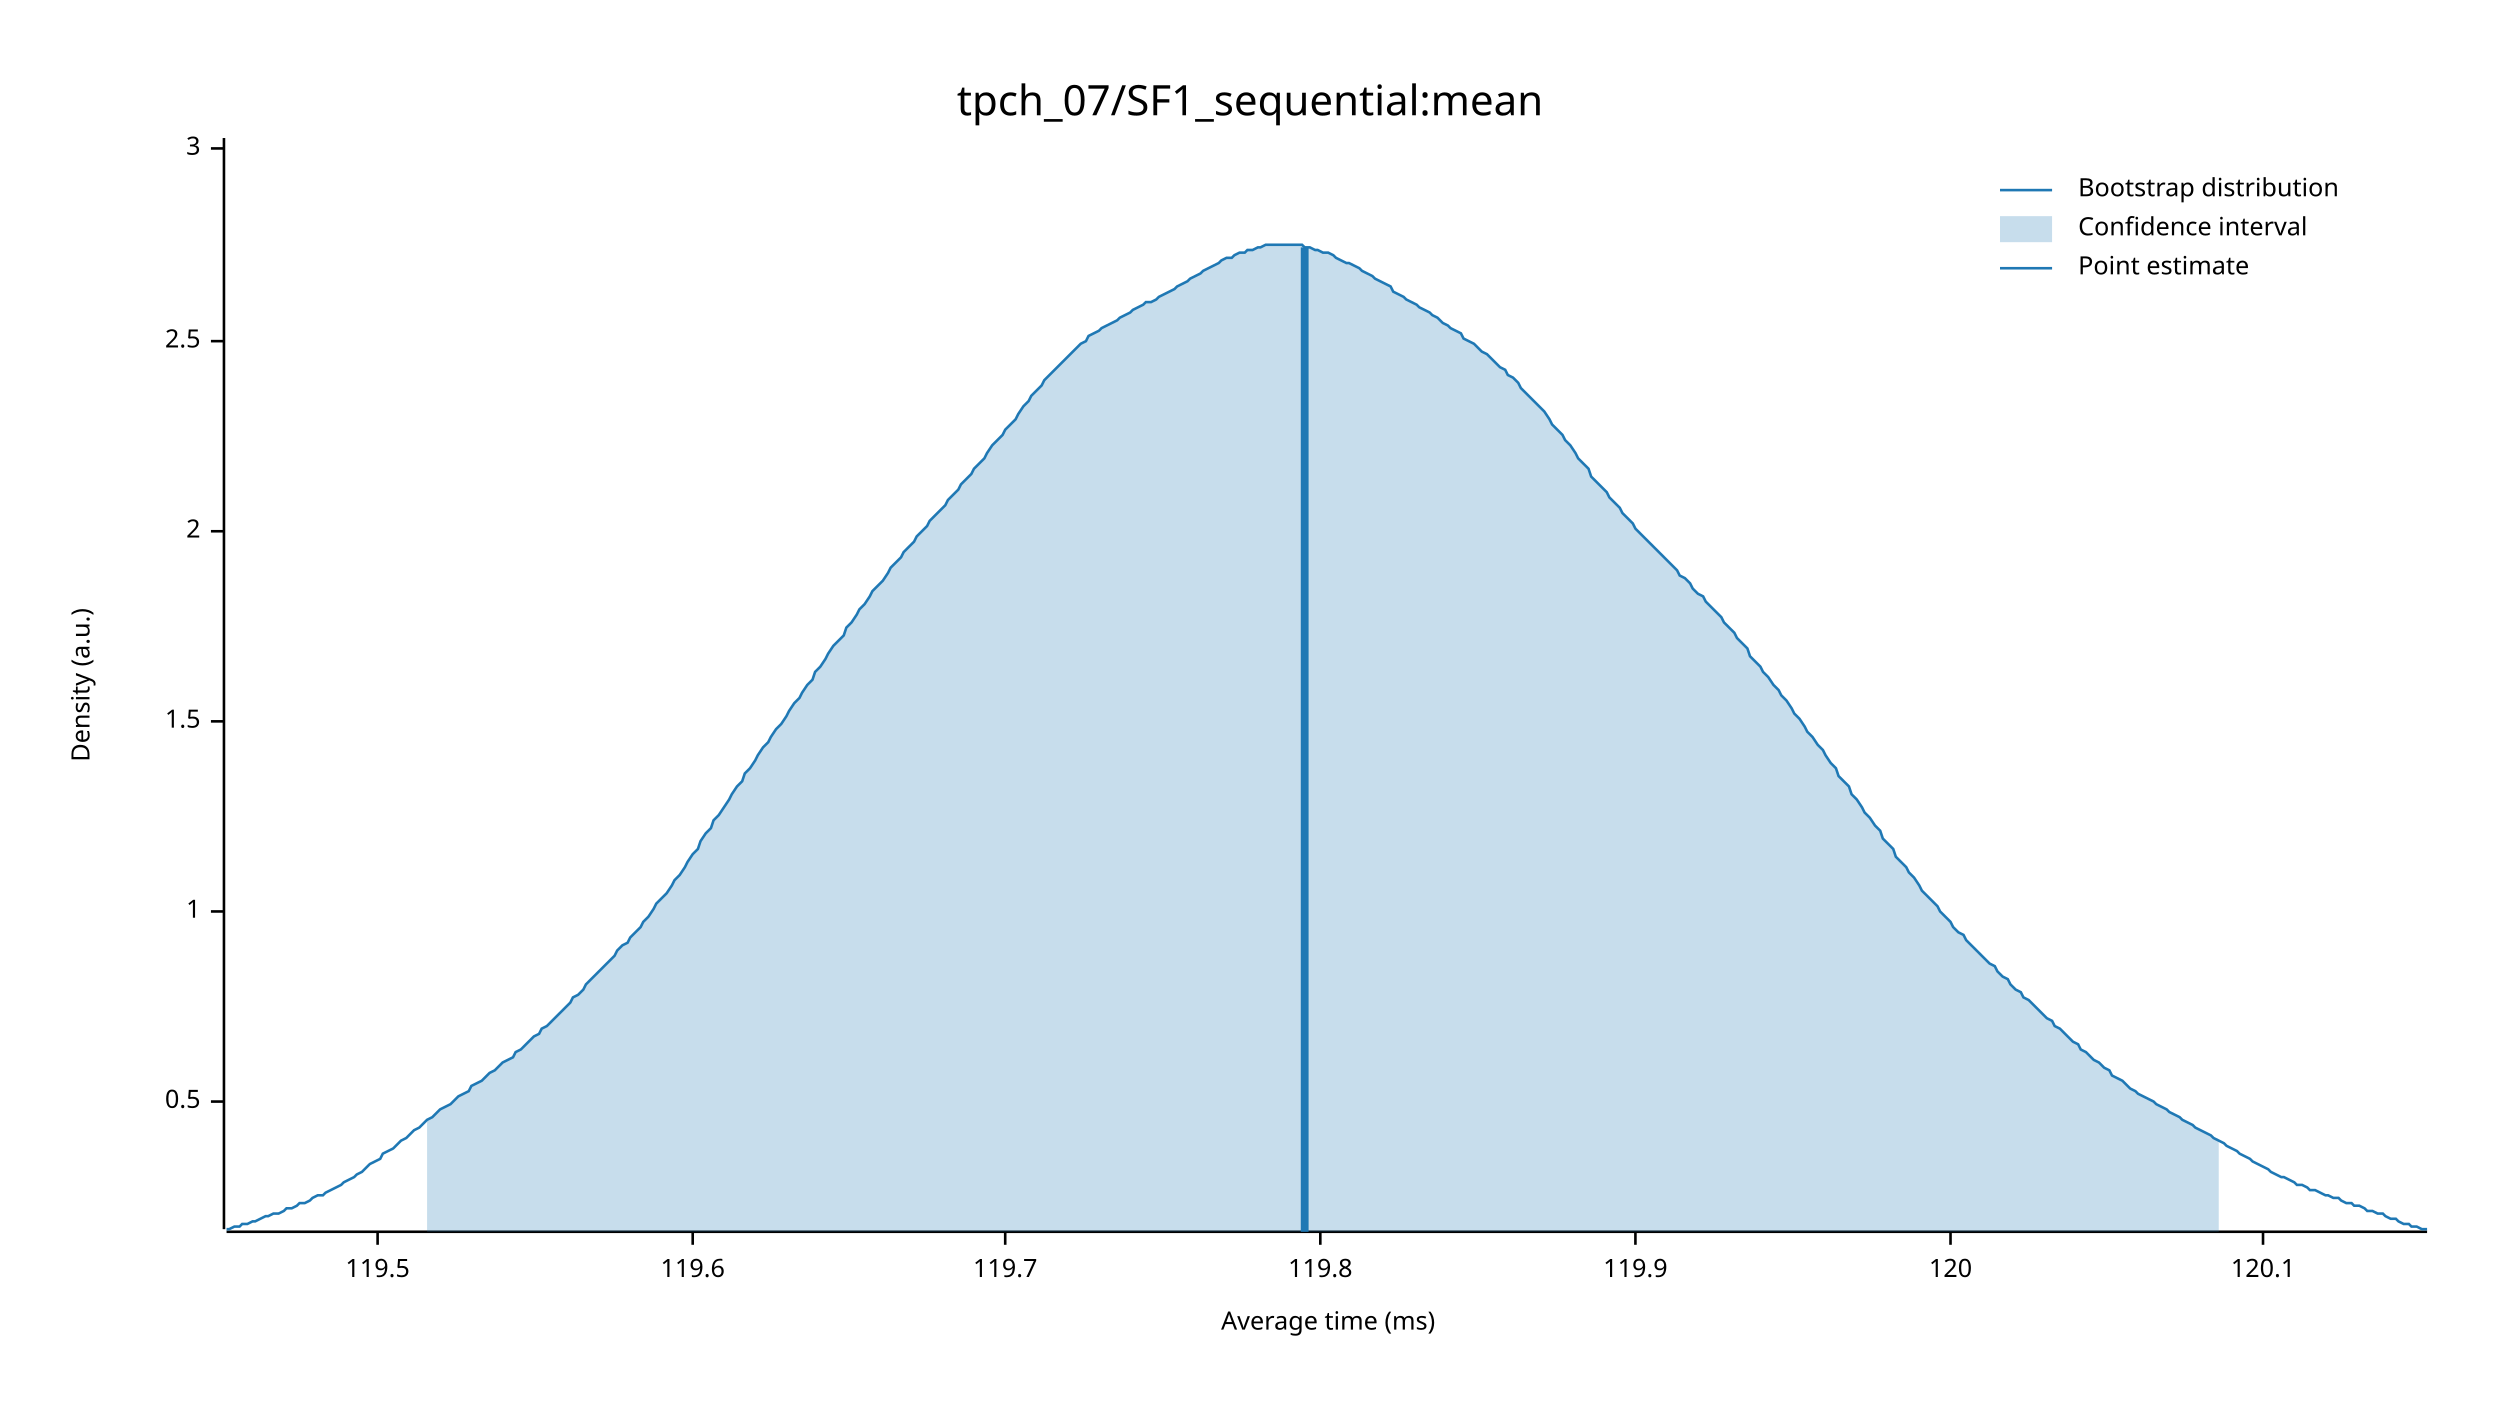
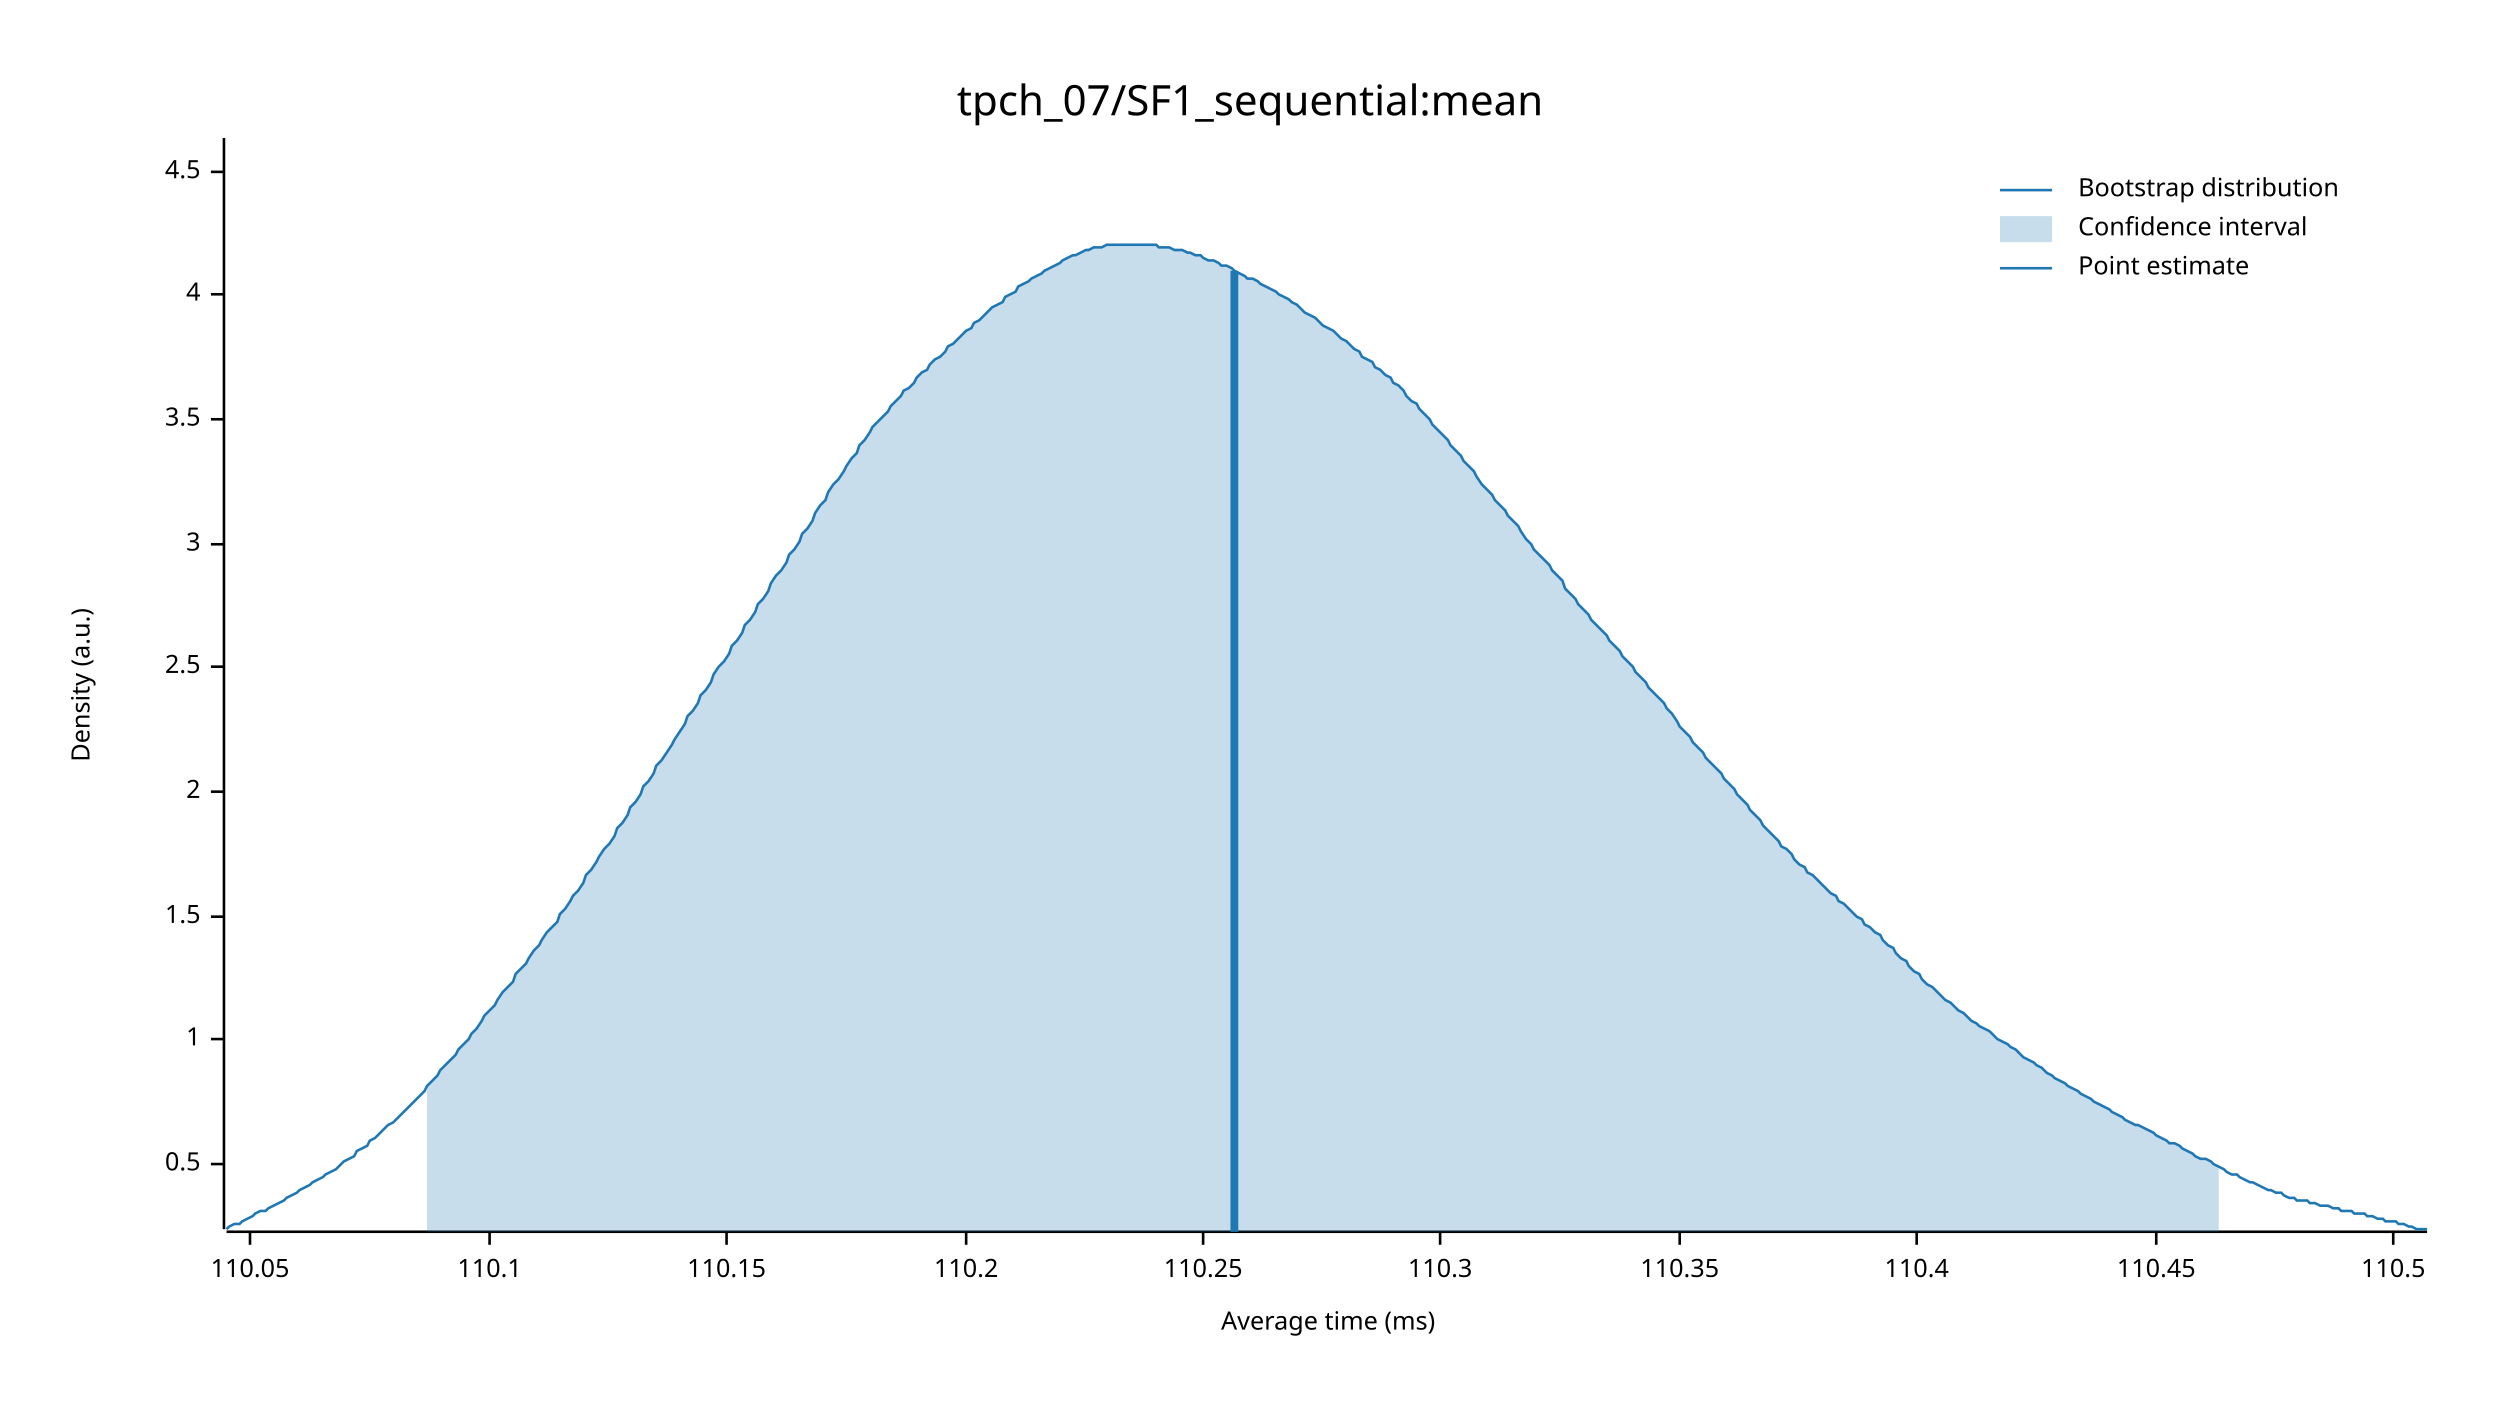
<svg xmlns="http://www.w3.org/2000/svg" width="960" height="540" viewBox="0 0 960 540">
  <text x="480" y="32" dy="0.76em" text-anchor="middle" font-family="sans-serif" font-size="16.129" opacity="1" fill="#000000">
tpch_07/SF1_sequential:mean
</text>
  <text x="27" y="263" dy="0.76em" text-anchor="middle" font-family="sans-serif" font-size="9.677" opacity="1" fill="#000000" transform="rotate(270, 27, 263)">
Density (a.u.)
</text>
  <text x="510" y="513" dy="-0.5ex" text-anchor="middle" font-family="sans-serif" font-size="9.677" opacity="1" fill="#000000">
Average time (ms)
</text>
  <polyline fill="none" opacity="1" stroke="#000000" stroke-width="1" points="86,53 86,472 " />
-   <text x="77" y="423" dy="0.5ex" text-anchor="end" font-family="sans-serif" font-size="9.677" opacity="1" fill="#000000">
+   <text x="77" y="447" dy="0.5ex" text-anchor="end" font-family="sans-serif" font-size="9.677" opacity="1" fill="#000000">
0.5
</text>
-   <polyline fill="none" opacity="1" stroke="#000000" stroke-width="1" points="81,423 86,423 " />
-   <text x="77" y="350" dy="0.5ex" text-anchor="end" font-family="sans-serif" font-size="9.677" opacity="1" fill="#000000">
+   <polyline fill="none" opacity="1" stroke="#000000" stroke-width="1" points="81,447 86,447 " />
+   <text x="77" y="399" dy="0.5ex" text-anchor="end" font-family="sans-serif" font-size="9.677" opacity="1" fill="#000000">
1
</text>
-   <polyline fill="none" opacity="1" stroke="#000000" stroke-width="1" points="81,350 86,350 " />
-   <text x="77" y="277" dy="0.5ex" text-anchor="end" font-family="sans-serif" font-size="9.677" opacity="1" fill="#000000">
+   <polyline fill="none" opacity="1" stroke="#000000" stroke-width="1" points="81,399 86,399 " />
+   <text x="77" y="352" dy="0.5ex" text-anchor="end" font-family="sans-serif" font-size="9.677" opacity="1" fill="#000000">
1.5
</text>
-   <polyline fill="none" opacity="1" stroke="#000000" stroke-width="1" points="81,277 86,277 " />
-   <text x="77" y="204" dy="0.5ex" text-anchor="end" font-family="sans-serif" font-size="9.677" opacity="1" fill="#000000">
+   <polyline fill="none" opacity="1" stroke="#000000" stroke-width="1" points="81,352 86,352 " />
+   <text x="77" y="304" dy="0.5ex" text-anchor="end" font-family="sans-serif" font-size="9.677" opacity="1" fill="#000000">
2
</text>
-   <polyline fill="none" opacity="1" stroke="#000000" stroke-width="1" points="81,204 86,204 " />
-   <text x="77" y="131" dy="0.5ex" text-anchor="end" font-family="sans-serif" font-size="9.677" opacity="1" fill="#000000">
+   <polyline fill="none" opacity="1" stroke="#000000" stroke-width="1" points="81,304 86,304 " />
+   <text x="77" y="256" dy="0.5ex" text-anchor="end" font-family="sans-serif" font-size="9.677" opacity="1" fill="#000000">
2.5
</text>
-   <polyline fill="none" opacity="1" stroke="#000000" stroke-width="1" points="81,131 86,131 " />
-   <text x="77" y="57" dy="0.5ex" text-anchor="end" font-family="sans-serif" font-size="9.677" opacity="1" fill="#000000">
+   <polyline fill="none" opacity="1" stroke="#000000" stroke-width="1" points="81,256 86,256 " />
+   <text x="77" y="209" dy="0.5ex" text-anchor="end" font-family="sans-serif" font-size="9.677" opacity="1" fill="#000000">
3
</text>
-   <polyline fill="none" opacity="1" stroke="#000000" stroke-width="1" points="81,57 86,57 " />
+   <polyline fill="none" opacity="1" stroke="#000000" stroke-width="1" points="81,209 86,209 " />
+   <text x="77" y="161" dy="0.5ex" text-anchor="end" font-family="sans-serif" font-size="9.677" opacity="1" fill="#000000">
+ 3.5
+ </text>
+   <polyline fill="none" opacity="1" stroke="#000000" stroke-width="1" points="81,161 86,161 " />
+   <text x="77" y="113" dy="0.5ex" text-anchor="end" font-family="sans-serif" font-size="9.677" opacity="1" fill="#000000">
+ 4
+ </text>
+   <polyline fill="none" opacity="1" stroke="#000000" stroke-width="1" points="81,113 86,113 " />
+   <text x="77" y="66" dy="0.5ex" text-anchor="end" font-family="sans-serif" font-size="9.677" opacity="1" fill="#000000">
+ 4.5
+ </text>
+   <polyline fill="none" opacity="1" stroke="#000000" stroke-width="1" points="81,66 86,66 " />
  <polyline fill="none" opacity="1" stroke="#000000" stroke-width="1" points="87,473 932,473 " />
-   <text x="145" y="483" dy="0.76em" text-anchor="middle" font-family="sans-serif" font-size="9.677" opacity="1" fill="#000000">
- 119.5
+   <text x="96" y="483" dy="0.76em" text-anchor="middle" font-family="sans-serif" font-size="9.677" opacity="1" fill="#000000">
+ 110.05
</text>
-   <polyline fill="none" opacity="1" stroke="#000000" stroke-width="1" points="145,473 145,478 " />
-   <text x="266" y="483" dy="0.76em" text-anchor="middle" font-family="sans-serif" font-size="9.677" opacity="1" fill="#000000">
- 119.6
+   <polyline fill="none" opacity="1" stroke="#000000" stroke-width="1" points="96,473 96,478 " />
+   <text x="188" y="483" dy="0.76em" text-anchor="middle" font-family="sans-serif" font-size="9.677" opacity="1" fill="#000000">
+ 110.1
</text>
-   <polyline fill="none" opacity="1" stroke="#000000" stroke-width="1" points="266,473 266,478 " />
-   <text x="386" y="483" dy="0.76em" text-anchor="middle" font-family="sans-serif" font-size="9.677" opacity="1" fill="#000000">
- 119.7
+   <polyline fill="none" opacity="1" stroke="#000000" stroke-width="1" points="188,473 188,478 " />
+   <text x="279" y="483" dy="0.76em" text-anchor="middle" font-family="sans-serif" font-size="9.677" opacity="1" fill="#000000">
+ 110.15
</text>
-   <polyline fill="none" opacity="1" stroke="#000000" stroke-width="1" points="386,473 386,478 " />
-   <text x="507" y="483" dy="0.76em" text-anchor="middle" font-family="sans-serif" font-size="9.677" opacity="1" fill="#000000">
- 119.8
+   <polyline fill="none" opacity="1" stroke="#000000" stroke-width="1" points="279,473 279,478 " />
+   <text x="371" y="483" dy="0.76em" text-anchor="middle" font-family="sans-serif" font-size="9.677" opacity="1" fill="#000000">
+ 110.2
</text>
-   <polyline fill="none" opacity="1" stroke="#000000" stroke-width="1" points="507,473 507,478 " />
-   <text x="628" y="483" dy="0.76em" text-anchor="middle" font-family="sans-serif" font-size="9.677" opacity="1" fill="#000000">
- 119.9
+   <polyline fill="none" opacity="1" stroke="#000000" stroke-width="1" points="371,473 371,478 " />
+   <text x="462" y="483" dy="0.76em" text-anchor="middle" font-family="sans-serif" font-size="9.677" opacity="1" fill="#000000">
+ 110.25
</text>
-   <polyline fill="none" opacity="1" stroke="#000000" stroke-width="1" points="628,473 628,478 " />
-   <text x="749" y="483" dy="0.76em" text-anchor="middle" font-family="sans-serif" font-size="9.677" opacity="1" fill="#000000">
- 120
+   <polyline fill="none" opacity="1" stroke="#000000" stroke-width="1" points="462,473 462,478 " />
+   <text x="553" y="483" dy="0.76em" text-anchor="middle" font-family="sans-serif" font-size="9.677" opacity="1" fill="#000000">
+ 110.3
</text>
-   <polyline fill="none" opacity="1" stroke="#000000" stroke-width="1" points="749,473 749,478 " />
-   <text x="869" y="483" dy="0.76em" text-anchor="middle" font-family="sans-serif" font-size="9.677" opacity="1" fill="#000000">
- 120.1
+   <polyline fill="none" opacity="1" stroke="#000000" stroke-width="1" points="553,473 553,478 " />
+   <text x="645" y="483" dy="0.76em" text-anchor="middle" font-family="sans-serif" font-size="9.677" opacity="1" fill="#000000">
+ 110.35
</text>
-   <polyline fill="none" opacity="1" stroke="#000000" stroke-width="1" points="869,473 869,478 " />
-   <polyline fill="none" opacity="1" stroke="#1F78B4" stroke-width="1" points="87,472 88,472 90,471 92,471 93,470 95,470 97,469 98,469 100,468 102,467 103,467 105,466 107,466 109,465 110,464 112,464 114,463 115,462 117,462 119,461 120,460 122,459 124,459 125,458 127,457 129,456 131,455 132,454 134,453 136,452 137,451 139,450 141,448 142,447 144,446 146,445 147,443 149,442 151,441 153,439 154,438 156,437 158,435 159,434 161,433 163,431 164,430 166,429 168,427 169,426 171,425 173,424 175,422 176,421 178,420 180,419 181,417 183,416 185,415 186,414 188,412 190,411 191,410 193,408 195,407 197,406 198,404 200,403 202,401 203,400 205,398 207,397 208,395 210,394 212,392 214,390 215,389 217,387 219,385 220,383 222,382 224,380 225,378 227,376 229,374 230,373 232,371 234,369 236,367 237,365 239,363 241,362 242,360 244,358 246,356 247,354 249,352 251,349 252,347 254,345 256,343 258,340 259,338 261,336 263,333 264,331 266,328 268,326 269,323 271,320 273,318 274,315 276,313 278,310 280,307 281,305 283,302 285,300 286,297 288,295 290,292 291,290 293,287 295,285 296,283 298,280 300,278 302,275 303,273 305,270 307,268 308,266 310,263 312,261 313,258 315,256 317,253 318,251 320,248 322,246 324,244 325,241 327,239 329,236 330,234 332,232 334,229 335,227 337,225 339,223 341,220 342,218 344,216 346,214 347,212 349,210 351,208 352,206 354,204 356,202 357,200 359,198 361,196 363,194 364,192 366,190 368,188 369,186 371,184 373,182 374,180 376,178 378,176 379,174 381,171 383,169 385,167 386,165 388,163 390,161 391,159 393,156 395,154 396,152 398,150 400,148 401,146 403,144 405,142 407,140 408,139 410,137 412,135 413,134 415,132 417,131 418,129 420,128 422,127 423,126 425,125 427,124 429,123 430,122 432,121 434,120 435,119 437,118 439,117 440,116 442,116 444,115 445,114 447,113 449,112 451,111 452,110 454,109 456,108 457,107 459,106 461,105 462,104 464,103 466,102 468,101 469,100 471,99 473,99 474,98 476,97 478,97 479,96 481,96 483,95 484,95 486,94 488,94 490,94 491,94 493,94 495,94 496,94 498,94 500,94 501,95 503,95 505,96 506,96 508,97 510,97 512,98 513,99 515,100 517,101 518,101 520,102 522,103 523,104 525,105 527,106 528,107 530,108 532,109 534,110 535,112 537,113 539,114 540,115 542,116 544,117 545,118 547,119 549,120 550,121 552,122 554,124 556,125 557,126 559,127 561,128 562,130 564,131 566,132 567,133 569,135 571,136 573,138 574,139 576,141 578,142 579,144 581,145 583,147 584,149 586,151 588,153 589,154 591,156 593,158 595,161 596,163 598,165 600,167 601,169 603,171 605,174 606,176 608,178 610,180 611,183 613,185 615,187 617,189 618,191 620,193 622,195 623,197 625,199 627,201 628,203 630,205 632,207 633,208 635,210 637,212 639,214 640,215 642,217 644,219 645,221 647,222 649,224 650,226 652,228 654,229 655,231 657,233 659,235 661,237 662,239 664,241 666,243 667,245 669,247 671,249 672,252 674,254 676,256 677,258 679,260 681,263 683,265 684,267 686,269 688,272 689,274 691,276 693,279 694,281 696,283 698,286 700,288 701,290 703,293 705,295 706,298 708,300 710,302 711,305 713,307 715,310 716,312 718,314 720,317 722,319 723,322 725,324 727,326 728,329 730,331 732,333 733,335 735,337 737,340 738,342 740,344 742,346 744,348 745,350 747,352 749,354 750,356 752,358 754,359 755,361 757,363 759,365 760,366 762,368 764,370 766,371 767,373 769,375 771,376 772,378 774,380 776,381 777,383 779,384 781,386 782,387 784,389 786,391 788,392 789,394 791,395 793,397 794,398 796,400 798,401 799,403 801,404 803,406 804,407 806,408 808,410 810,411 811,413 813,414 815,415 816,416 818,418 820,419 821,420 823,421 825,422 827,423 828,424 830,425 832,426 833,427 835,428 837,429 838,430 840,431 842,432 843,433 845,434 847,435 849,436 850,437 852,438 854,439 855,440 857,441 859,442 860,443 862,444 864,445 865,446 867,447 869,448 871,449 872,450 874,451 876,452 877,452 879,453 881,454 882,455 884,455 886,456 887,457 889,457 891,458 893,459 894,459 896,460 898,460 899,461 901,462 903,462 904,463 906,463 908,464 909,465 911,465 913,466 915,466 916,467 918,468 920,468 921,469 923,470 925,470 926,471 928,471 930,472 932,472 " />
-   <polygon opacity="0.25" fill="#1F78B4" points="164,430 166,429 168,427 169,426 171,425 173,424 175,422 176,421 178,420 180,419 181,417 183,416 185,415 186,414 188,412 190,411 191,410 193,408 195,407 197,406 198,404 200,403 202,401 203,400 205,398 207,397 208,395 210,394 212,392 214,390 215,389 217,387 219,385 220,383 222,382 224,380 225,378 227,376 229,374 230,373 232,371 234,369 236,367 237,365 239,363 241,362 242,360 244,358 246,356 247,354 249,352 251,349 252,347 254,345 256,343 258,340 259,338 261,336 263,333 264,331 266,328 268,326 269,323 271,320 273,318 274,315 276,313 278,310 280,307 281,305 283,302 285,300 286,297 288,295 290,292 291,290 293,287 295,285 296,283 298,280 300,278 302,275 303,273 305,270 307,268 308,266 310,263 312,261 313,258 315,256 317,253 318,251 320,248 322,246 324,244 325,241 327,239 329,236 330,234 332,232 334,229 335,227 337,225 339,223 341,220 342,218 344,216 346,214 347,212 349,210 351,208 352,206 354,204 356,202 357,200 359,198 361,196 363,194 364,192 366,190 368,188 369,186 371,184 373,182 374,180 376,178 378,176 379,174 381,171 383,169 385,167 386,165 388,163 390,161 391,159 393,156 395,154 396,152 398,150 400,148 401,146 403,144 405,142 407,140 408,139 410,137 412,135 413,134 415,132 417,131 418,129 420,128 422,127 423,126 425,125 427,124 429,123 430,122 432,121 434,120 435,119 437,118 439,117 440,116 442,116 444,115 445,114 447,113 449,112 451,111 452,110 454,109 456,108 457,107 459,106 461,105 462,104 464,103 466,102 468,101 469,100 471,99 473,99 474,98 476,97 478,97 479,96 481,96 483,95 484,95 486,94 488,94 490,94 491,94 493,94 495,94 496,94 498,94 500,94 501,95 503,95 505,96 506,96 508,97 510,97 512,98 513,99 515,100 517,101 518,101 520,102 522,103 523,104 525,105 527,106 528,107 530,108 532,109 534,110 535,112 537,113 539,114 540,115 542,116 544,117 545,118 547,119 549,120 550,121 552,122 554,124 556,125 557,126 559,127 561,128 562,130 564,131 566,132 567,133 569,135 571,136 573,138 574,139 576,141 578,142 579,144 581,145 583,147 584,149 586,151 588,153 589,154 591,156 593,158 595,161 596,163 598,165 600,167 601,169 603,171 605,174 606,176 608,178 610,180 611,183 613,185 615,187 617,189 618,191 620,193 622,195 623,197 625,199 627,201 628,203 630,205 632,207 633,208 635,210 637,212 639,214 640,215 642,217 644,219 645,221 647,222 649,224 650,226 652,228 654,229 655,231 657,233 659,235 661,237 662,239 664,241 666,243 667,245 669,247 671,249 672,252 674,254 676,256 677,258 679,260 681,263 683,265 684,267 686,269 688,272 689,274 691,276 693,279 694,281 696,283 698,286 700,288 701,290 703,293 705,295 706,298 708,300 710,302 711,305 713,307 715,310 716,312 718,314 720,317 722,319 723,322 725,324 727,326 728,329 730,331 732,333 733,335 735,337 737,340 738,342 740,344 742,346 744,348 745,350 747,352 749,354 750,356 752,358 754,359 755,361 757,363 759,365 760,366 762,368 764,370 766,371 767,373 769,375 771,376 772,378 774,380 776,381 777,383 779,384 781,386 782,387 784,389 786,391 788,392 789,394 791,395 793,397 794,398 796,400 798,401 799,403 801,404 803,406 804,407 806,408 808,410 810,411 811,413 813,414 815,415 816,416 818,418 820,419 821,420 823,421 825,422 827,423 828,424 830,425 832,426 833,427 835,428 837,429 838,430 840,431 842,432 843,433 845,434 847,435 849,436 850,437 852,438 852,473 164,473 " />
-   <polyline fill="none" opacity="1" stroke="#1F78B4" stroke-width="3" points="501,473 501,95 " />
+   <polyline fill="none" opacity="1" stroke="#000000" stroke-width="1" points="645,473 645,478 " />
+   <text x="736" y="483" dy="0.76em" text-anchor="middle" font-family="sans-serif" font-size="9.677" opacity="1" fill="#000000">
+ 110.4
+ </text>
+   <polyline fill="none" opacity="1" stroke="#000000" stroke-width="1" points="736,473 736,478 " />
+   <text x="828" y="483" dy="0.76em" text-anchor="middle" font-family="sans-serif" font-size="9.677" opacity="1" fill="#000000">
+ 110.45
+ </text>
+   <polyline fill="none" opacity="1" stroke="#000000" stroke-width="1" points="828,473 828,478 " />
+   <text x="919" y="483" dy="0.76em" text-anchor="middle" font-family="sans-serif" font-size="9.677" opacity="1" fill="#000000">
+ 110.5
+ </text>
+   <polyline fill="none" opacity="1" stroke="#000000" stroke-width="1" points="919,473 919,478 " />
+   <polyline fill="none" opacity="1" stroke="#1F78B4" stroke-width="1" points="87,472 88,471 90,470 92,470 93,469 95,468 97,467 98,466 100,465 102,465 103,464 105,463 107,462 109,461 110,460 112,459 114,458 115,457 117,456 119,455 120,454 122,453 124,452 125,451 127,450 129,449 131,447 132,446 134,445 136,444 137,442 139,441 141,440 142,438 144,437 146,435 147,434 149,432 151,431 153,429 154,428 156,426 158,424 159,423 161,421 163,419 164,417 166,415 168,413 169,411 171,409 173,407 175,405 176,403 178,401 180,399 181,397 183,395 185,392 186,390 188,388 190,386 191,384 193,381 195,379 197,377 198,374 200,372 202,370 203,368 205,365 207,363 208,361 210,358 212,356 214,354 215,351 217,349 219,346 220,344 222,342 224,339 225,336 227,334 229,331 230,329 232,326 234,324 236,321 237,318 239,316 241,313 242,310 244,308 246,305 247,302 249,300 251,297 252,294 254,292 256,289 258,286 259,284 261,281 263,278 264,275 266,273 268,270 269,267 271,265 273,262 274,259 276,256 278,254 280,251 281,248 283,246 285,243 286,240 288,238 290,235 291,232 293,230 295,227 296,224 298,221 300,219 302,216 303,213 305,211 307,208 308,205 310,203 312,200 313,197 315,194 317,192 318,189 320,186 322,184 324,181 325,179 327,176 329,174 330,171 332,169 334,166 335,164 337,162 339,160 341,158 342,156 344,154 346,152 347,150 349,149 351,147 352,145 354,143 356,142 357,140 359,138 361,137 363,135 364,133 366,132 368,130 369,129 371,127 373,126 374,124 376,123 378,121 379,120 381,118 383,117 385,116 386,114 388,113 390,112 391,110 393,109 395,108 396,107 398,106 400,105 401,104 403,103 405,102 407,101 408,100 410,99 412,98 413,98 415,97 417,96 418,96 420,95 422,95 423,95 425,94 427,94 429,94 430,94 432,94 434,94 435,94 437,94 439,94 440,94 442,94 444,94 445,95 447,95 449,95 451,96 452,96 454,96 456,97 457,97 459,98 461,98 462,99 464,100 466,100 468,101 469,102 471,102 473,103 474,104 476,105 478,106 479,107 481,107 483,108 484,109 486,110 488,111 490,112 491,113 493,114 495,115 496,116 498,117 500,119 501,120 503,121 505,122 506,123 508,125 510,126 512,127 513,128 515,130 517,131 518,132 520,134 522,135 523,137 525,138 527,139 528,141 530,142 532,144 534,145 535,147 537,148 539,150 540,152 542,154 544,155 545,157 547,159 549,161 550,163 552,165 554,167 556,169 557,171 559,173 561,175 562,177 564,179 566,181 567,183 569,186 571,188 573,190 574,192 576,194 578,196 579,198 581,200 583,202 584,204 586,207 588,209 589,211 591,213 593,215 595,217 596,219 598,221 600,223 601,226 603,228 605,230 606,232 608,234 610,236 611,238 613,240 615,242 617,244 618,246 620,248 622,250 623,252 625,254 627,256 628,258 630,260 632,262 633,264 635,266 637,268 639,270 640,272 642,274 644,277 645,279 647,281 649,283 650,285 652,287 654,289 655,291 657,293 659,295 661,297 662,299 664,301 666,303 667,305 669,307 671,309 672,311 674,313 676,315 677,317 679,319 681,321 683,323 684,325 686,326 688,328 689,330 691,332 693,333 694,335 696,336 698,338 700,340 701,341 703,343 705,344 706,346 708,347 710,349 711,350 713,352 715,353 716,355 718,356 720,358 722,359 723,361 725,363 727,364 728,366 730,368 732,369 733,371 735,373 737,374 738,376 740,378 742,379 744,381 745,382 747,384 749,385 750,386 752,388 754,389 755,390 757,392 759,393 760,394 762,395 764,396 766,398 767,399 769,400 771,401 772,402 774,403 776,405 777,406 779,407 781,408 782,409 784,410 786,412 788,413 789,414 791,415 793,416 794,417 796,418 798,419 799,420 801,421 803,422 804,423 806,424 808,425 810,426 811,427 813,428 815,429 816,430 818,431 820,432 821,432 823,433 825,434 827,435 828,436 830,437 832,438 833,439 835,439 837,440 838,441 840,442 842,443 843,444 845,445 847,445 849,446 850,447 852,448 854,449 855,450 857,451 859,451 860,452 862,453 864,454 865,454 867,455 869,456 871,457 872,457 874,458 876,458 877,459 879,460 881,460 882,461 884,461 886,461 887,462 889,462 891,463 893,463 894,463 896,464 898,464 899,465 901,465 903,465 904,466 906,466 908,466 909,467 911,467 913,468 915,468 916,469 918,469 920,469 921,470 923,470 925,471 926,471 928,472 930,472 932,472 " />
+   <polygon opacity="0.25" fill="#1F78B4" points="164,417 166,415 168,413 169,411 171,409 173,407 175,405 176,403 178,401 180,399 181,397 183,395 185,392 186,390 188,388 190,386 191,384 193,381 195,379 197,377 198,374 200,372 202,370 203,368 205,365 207,363 208,361 210,358 212,356 214,354 215,351 217,349 219,346 220,344 222,342 224,339 225,336 227,334 229,331 230,329 232,326 234,324 236,321 237,318 239,316 241,313 242,310 244,308 246,305 247,302 249,300 251,297 252,294 254,292 256,289 258,286 259,284 261,281 263,278 264,275 266,273 268,270 269,267 271,265 273,262 274,259 276,256 278,254 280,251 281,248 283,246 285,243 286,240 288,238 290,235 291,232 293,230 295,227 296,224 298,221 300,219 302,216 303,213 305,211 307,208 308,205 310,203 312,200 313,197 315,194 317,192 318,189 320,186 322,184 324,181 325,179 327,176 329,174 330,171 332,169 334,166 335,164 337,162 339,160 341,158 342,156 344,154 346,152 347,150 349,149 351,147 352,145 354,143 356,142 357,140 359,138 361,137 363,135 364,133 366,132 368,130 369,129 371,127 373,126 374,124 376,123 378,121 379,120 381,118 383,117 385,116 386,114 388,113 390,112 391,110 393,109 395,108 396,107 398,106 400,105 401,104 403,103 405,102 407,101 408,100 410,99 412,98 413,98 415,97 417,96 418,96 420,95 422,95 423,95 425,94 427,94 429,94 430,94 432,94 434,94 435,94 437,94 439,94 440,94 442,94 444,94 445,95 447,95 449,95 451,96 452,96 454,96 456,97 457,97 459,98 461,98 462,99 464,100 466,100 468,101 469,102 471,102 473,103 474,104 476,105 478,106 479,107 481,107 483,108 484,109 486,110 488,111 490,112 491,113 493,114 495,115 496,116 498,117 500,119 501,120 503,121 505,122 506,123 508,125 510,126 512,127 513,128 515,130 517,131 518,132 520,134 522,135 523,137 525,138 527,139 528,141 530,142 532,144 534,145 535,147 537,148 539,150 540,152 542,154 544,155 545,157 547,159 549,161 550,163 552,165 554,167 556,169 557,171 559,173 561,175 562,177 564,179 566,181 567,183 569,186 571,188 573,190 574,192 576,194 578,196 579,198 581,200 583,202 584,204 586,207 588,209 589,211 591,213 593,215 595,217 596,219 598,221 600,223 601,226 603,228 605,230 606,232 608,234 610,236 611,238 613,240 615,242 617,244 618,246 620,248 622,250 623,252 625,254 627,256 628,258 630,260 632,262 633,264 635,266 637,268 639,270 640,272 642,274 644,277 645,279 647,281 649,283 650,285 652,287 654,289 655,291 657,293 659,295 661,297 662,299 664,301 666,303 667,305 669,307 671,309 672,311 674,313 676,315 677,317 679,319 681,321 683,323 684,325 686,326 688,328 689,330 691,332 693,333 694,335 696,336 698,338 700,340 701,341 703,343 705,344 706,346 708,347 710,349 711,350 713,352 715,353 716,355 718,356 720,358 722,359 723,361 725,363 727,364 728,366 730,368 732,369 733,371 735,373 737,374 738,376 740,378 742,379 744,381 745,382 747,384 749,385 750,386 752,388 754,389 755,390 757,392 759,393 760,394 762,395 764,396 766,398 767,399 769,400 771,401 772,402 774,403 776,405 777,406 779,407 781,408 782,409 784,410 786,412 788,413 789,414 791,415 793,416 794,417 796,418 798,419 799,420 801,421 803,422 804,423 806,424 808,425 810,426 811,427 813,428 815,429 816,430 818,431 820,432 821,432 823,433 825,434 827,435 828,436 830,437 832,438 833,439 835,439 837,440 838,441 840,442 842,443 843,444 845,445 847,445 849,446 850,447 852,448 852,473 164,473 " />
+   <polyline fill="none" opacity="1" stroke="#1F78B4" stroke-width="3" points="474,473 474,104 " />
  <text x="798" y="68" dy="0.76em" text-anchor="start" font-family="sans-serif" font-size="9.677" opacity="1" fill="#000000">
Bootstrap distribution
</text>
  <text x="798" y="83" dy="0.76em" text-anchor="start" font-family="sans-serif" font-size="9.677" opacity="1" fill="#000000">
Confidence interval
</text>
  <text x="798" y="98" dy="0.76em" text-anchor="start" font-family="sans-serif" font-size="9.677" opacity="1" fill="#000000">
Point estimate
</text>
  <polyline fill="none" opacity="1" stroke="#1F78B4" stroke-width="1" points="768,73 788,73 " />
  <rect x="768" y="83" width="20" height="10" opacity="0.25" fill="#1F78B4" stroke="none" />
  <polyline fill="none" opacity="1" stroke="#1F78B4" stroke-width="1" points="768,103 788,103 " />
</svg>
